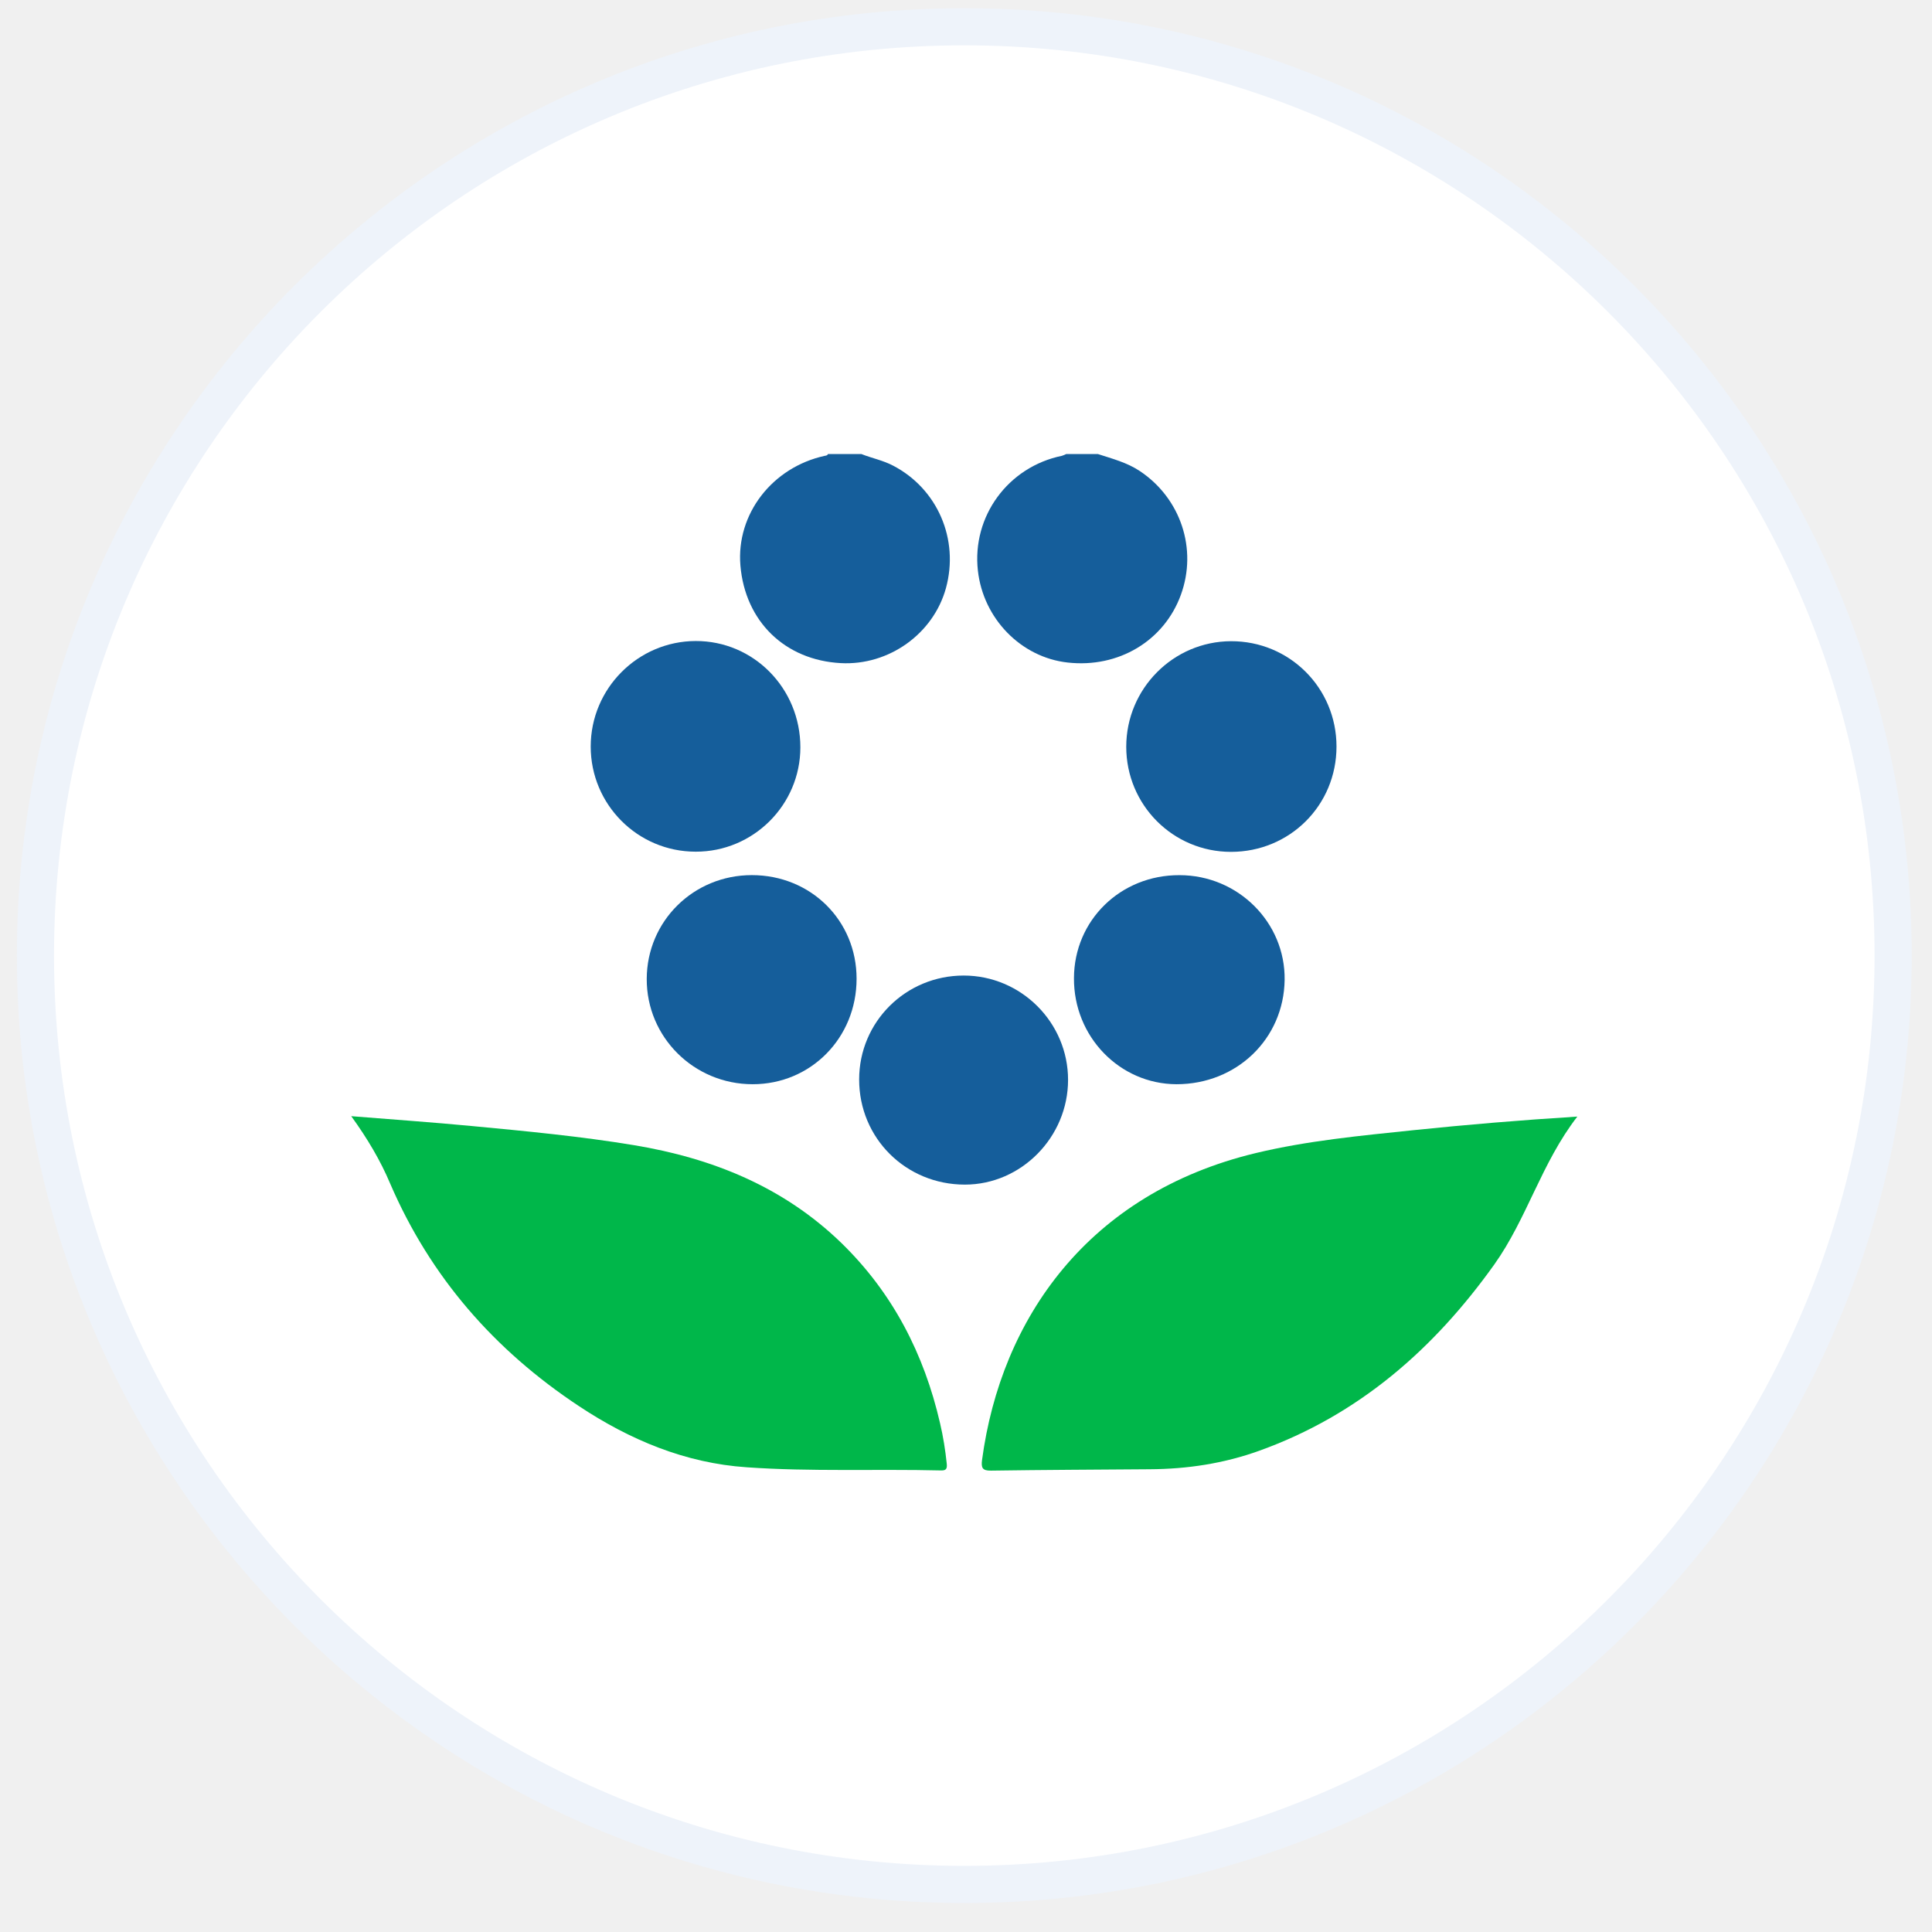
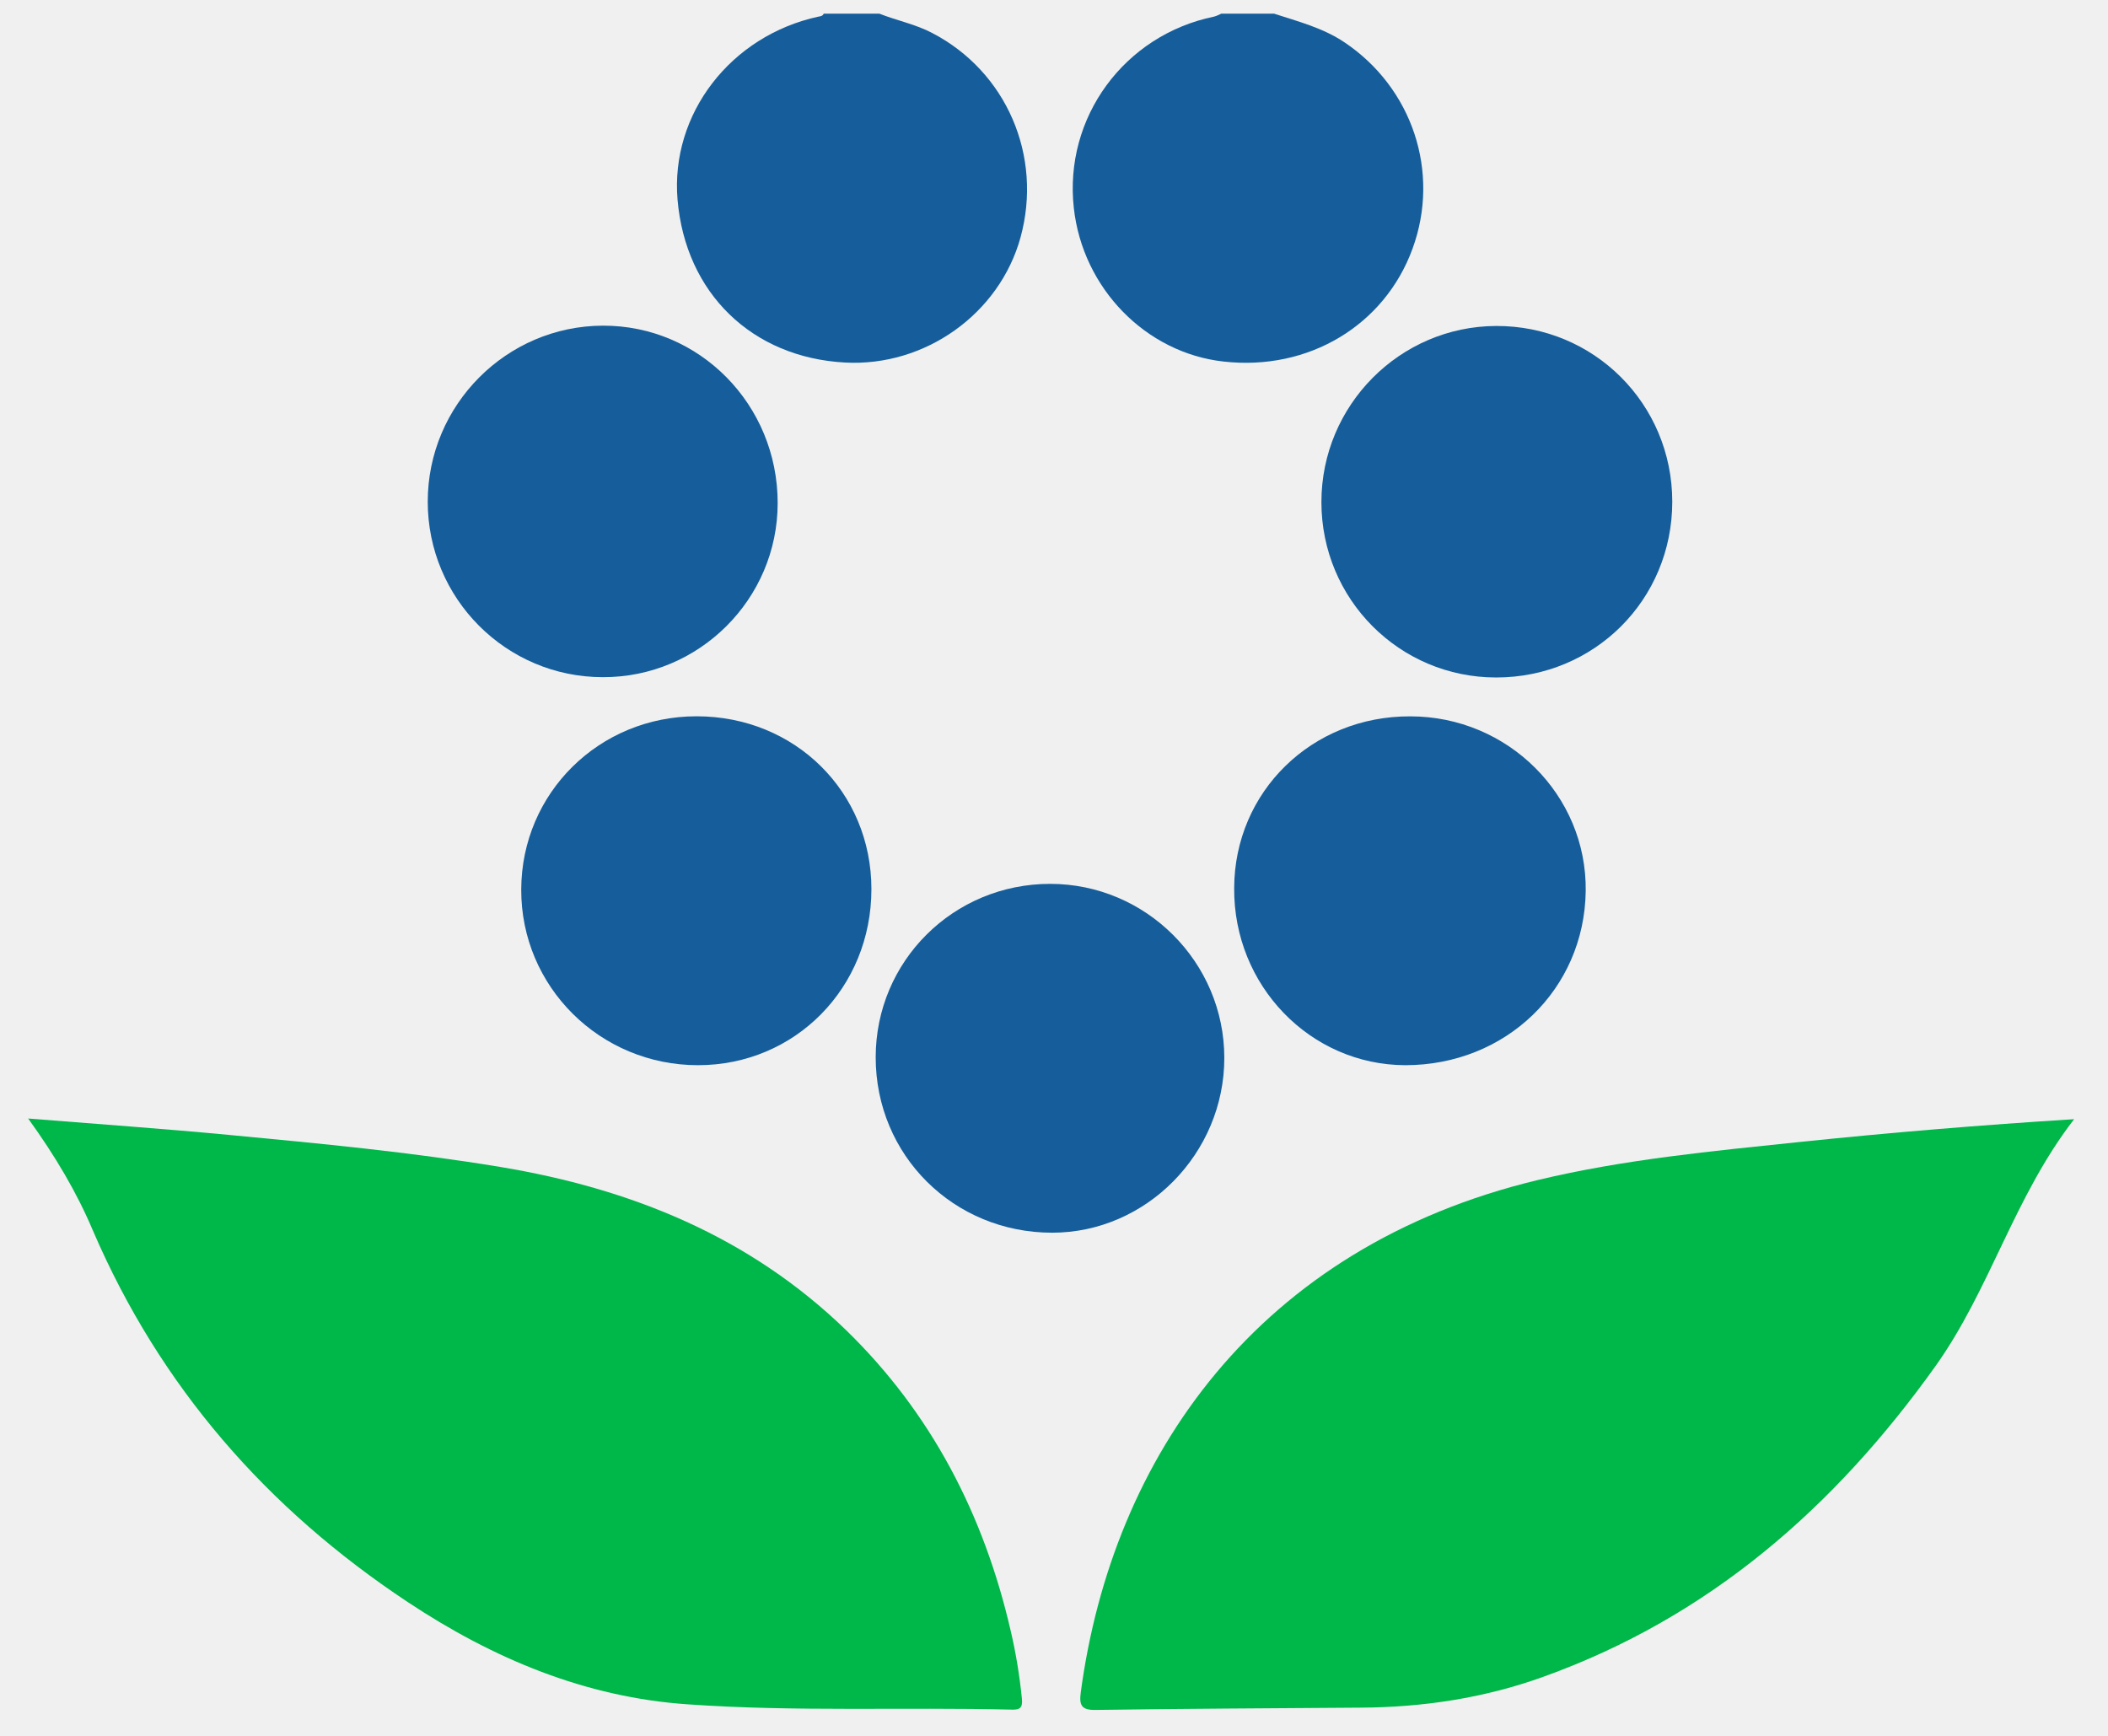
- <svg xmlns="http://www.w3.org/2000/svg" width="52" height="52" viewBox="0 0 52 52" fill="none">
-   <circle cx="25.954" cy="25.72" r="25" fill="white" stroke="#EEF3FA" />
-   <path d="M29.548 12.22C29.941 12.348 30.334 12.448 30.684 12.682C31.778 13.415 32.234 14.774 31.783 16.011C31.332 17.248 30.105 17.986 28.736 17.832C27.483 17.694 26.464 16.653 26.32 15.358C26.156 13.898 27.133 12.565 28.582 12.268C28.624 12.257 28.662 12.236 28.699 12.22C28.985 12.22 29.267 12.22 29.548 12.22Z" fill="#155E9B" />
-   <path d="M23.183 12.22C23.464 12.332 23.767 12.39 24.038 12.533C25.232 13.155 25.821 14.514 25.46 15.83C25.12 17.062 23.921 17.917 22.631 17.848C21.128 17.768 20.056 16.727 19.928 15.22C19.812 13.839 20.783 12.576 22.201 12.268C22.238 12.263 22.27 12.257 22.286 12.22C22.583 12.22 22.886 12.22 23.183 12.22Z" fill="#155E9B" />
-   <path d="M9.454 30.042C10.585 30.133 11.646 30.207 12.708 30.308C14.168 30.446 15.623 30.584 17.067 30.823C19.174 31.173 21.086 31.943 22.647 33.456C24.027 34.799 24.871 36.439 25.301 38.303C25.386 38.664 25.444 39.03 25.482 39.397C25.497 39.545 25.455 39.582 25.317 39.577C23.581 39.535 21.834 39.614 20.098 39.492C18.447 39.381 16.95 38.754 15.575 37.841C13.308 36.339 11.583 34.369 10.5 31.853C10.24 31.237 9.895 30.653 9.454 30.042Z" fill="#00B74A" />
-   <path d="M42.454 30.053C41.488 31.3 41.1 32.797 40.219 34.034C38.589 36.317 36.566 38.085 33.896 39.046C32.94 39.391 31.953 39.54 30.939 39.545C29.516 39.556 28.093 39.561 26.676 39.582C26.437 39.587 26.405 39.502 26.432 39.295C26.941 35.494 29.288 32.118 33.8 31.035C35.197 30.7 36.62 30.568 38.042 30.419C39.481 30.27 40.93 30.148 42.454 30.053Z" fill="#00B74A" />
-   <path d="M35.972 20.093C35.972 21.675 34.714 22.928 33.132 22.928C31.571 22.928 30.313 21.665 30.313 20.099C30.313 18.538 31.576 17.264 33.132 17.258C34.708 17.253 35.972 18.517 35.972 20.093Z" fill="#155E9B" />
-   <path d="M31.746 23.555C33.323 23.555 34.597 24.829 34.576 26.373C34.554 27.961 33.285 29.182 31.666 29.182C30.132 29.177 28.895 27.897 28.906 26.326C28.911 24.77 30.159 23.549 31.746 23.555Z" fill="#155E9B" />
-   <path d="M15.899 20.093C15.899 18.532 17.168 17.258 18.723 17.253C20.284 17.248 21.542 18.527 21.542 20.114C21.542 21.665 20.273 22.928 18.723 22.923C17.162 22.923 15.899 21.654 15.899 20.093Z" fill="#155E9B" />
-   <path d="M20.236 23.554C21.824 23.554 23.055 24.776 23.055 26.342C23.055 27.934 21.824 29.182 20.258 29.182C18.676 29.182 17.401 27.913 17.407 26.347C17.412 24.791 18.665 23.554 20.236 23.554Z" fill="#155E9B" />
-   <path d="M25.938 26.257C27.483 26.257 28.747 27.52 28.747 29.065C28.747 30.605 27.488 31.884 25.97 31.884C24.383 31.884 23.124 30.637 23.124 29.055C23.124 27.504 24.377 26.257 25.938 26.257Z" fill="#155E9B" />
+ <svg xmlns="http://www.w3.org/2000/svg" width="34" height="28" viewBox="0 0 34 28" fill="none">
+   <path d="M20.548 0.22C20.941 0.348 21.334 0.448 21.684 0.682C22.778 1.415 23.235 2.774 22.783 4.011C22.332 5.248 21.106 5.986 19.736 5.832C18.483 5.694 17.464 4.653 17.32 3.358C17.156 1.898 18.133 0.565 19.582 0.268C19.625 0.257 19.662 0.236 19.699 0.22C19.986 0.22 20.267 0.22 20.548 0.22Z" fill="#155E9B" />
+   <path d="M14.183 0.22C14.464 0.332 14.767 0.39 15.037 0.533C16.232 1.155 16.821 2.514 16.46 3.83C16.12 5.062 14.921 5.917 13.631 5.848C12.128 5.768 11.056 4.727 10.928 3.22C10.812 1.839 11.783 0.576 13.201 0.268C13.238 0.263 13.27 0.257 13.286 0.22C13.583 0.22 13.886 0.22 14.183 0.22Z" fill="#155E9B" />
+   <path d="M0.454 18.042C1.585 18.133 2.647 18.207 3.708 18.308C5.168 18.446 6.623 18.584 8.067 18.823C10.175 19.173 12.086 19.943 13.647 21.456C15.027 22.799 15.871 24.439 16.301 26.303C16.386 26.664 16.445 27.03 16.482 27.396C16.497 27.545 16.455 27.582 16.317 27.577C14.581 27.535 12.834 27.614 11.098 27.492C9.447 27.381 7.95 26.754 6.575 25.841C4.308 24.339 2.583 22.369 1.5 19.853C1.24 19.237 0.895 18.653 0.454 18.042Z" fill="#00B74A" />
+   <path d="M33.454 18.053C32.488 19.3 32.1 20.797 31.219 22.034C29.589 24.317 27.567 26.085 24.896 27.046C23.941 27.391 22.953 27.54 21.939 27.545C20.516 27.556 19.093 27.561 17.676 27.582C17.437 27.587 17.405 27.503 17.432 27.296C17.942 23.494 20.288 20.118 24.801 19.035C26.197 18.7 27.62 18.568 29.042 18.419C30.481 18.27 31.93 18.148 33.454 18.053Z" fill="#00B74A" />
+   <path d="M26.972 8.093C26.972 9.675 25.714 10.928 24.132 10.928C22.571 10.928 21.313 9.665 21.313 8.099C21.313 6.538 22.576 5.264 24.132 5.258C25.709 5.253 26.972 6.517 26.972 8.093Z" fill="#155E9B" />
+   <path d="M22.746 11.555C24.323 11.555 25.597 12.829 25.576 14.373C25.555 15.961 24.286 17.182 22.666 17.182C21.132 17.177 19.895 15.897 19.906 14.326C19.911 12.77 21.159 11.549 22.746 11.555Z" fill="#155E9B" />
+   <path d="M6.899 8.093C6.899 6.532 8.168 5.258 9.723 5.253C11.284 5.248 12.543 6.527 12.543 8.114C12.543 9.665 11.274 10.928 9.723 10.923C8.163 10.923 6.899 9.654 6.899 8.093Z" fill="#155E9B" />
+   <path d="M11.236 11.554C12.824 11.554 14.055 12.775 14.055 14.342C14.055 15.934 12.824 17.182 11.258 17.182C9.676 17.182 8.401 15.913 8.407 14.347C8.412 12.791 9.665 11.554 11.236 11.554Z" fill="#155E9B" />
+   <path d="M16.938 14.257C18.483 14.257 19.747 15.52 19.747 17.065C19.747 18.605 18.488 19.884 16.97 19.884C15.383 19.884 14.124 18.637 14.124 17.055C14.124 15.504 15.377 14.257 16.938 14.257Z" fill="#155E9B" />
</svg>
